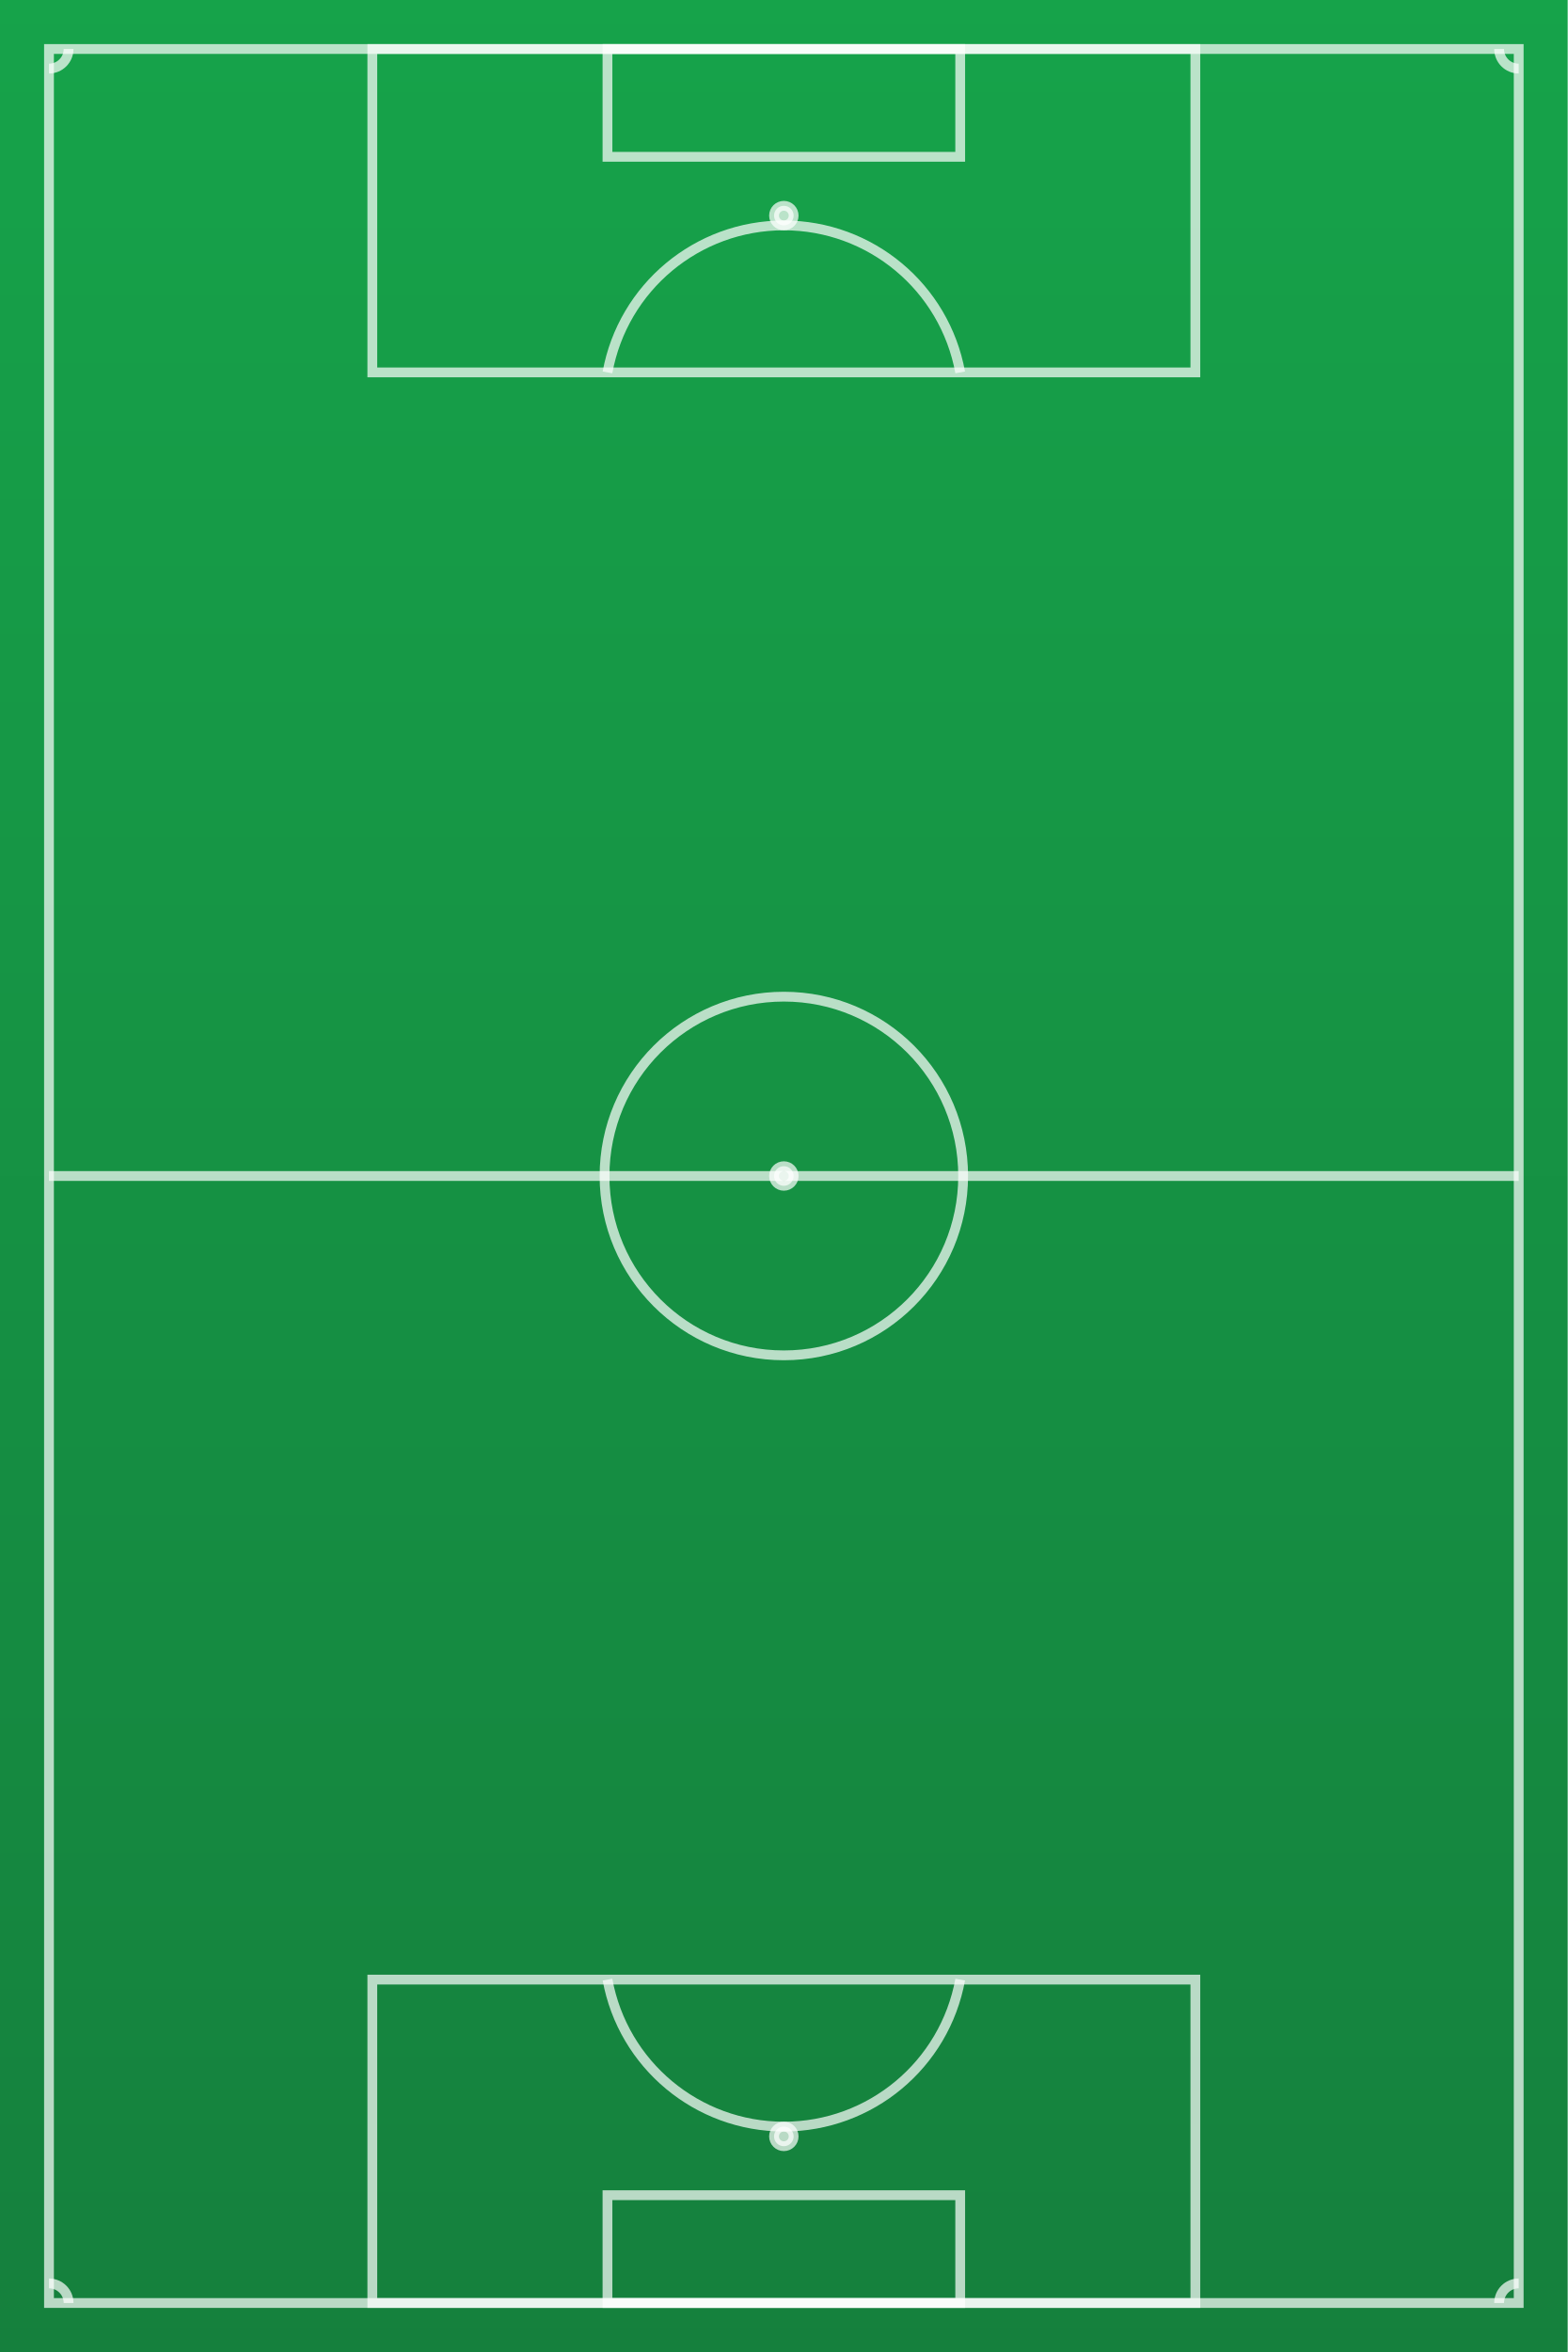
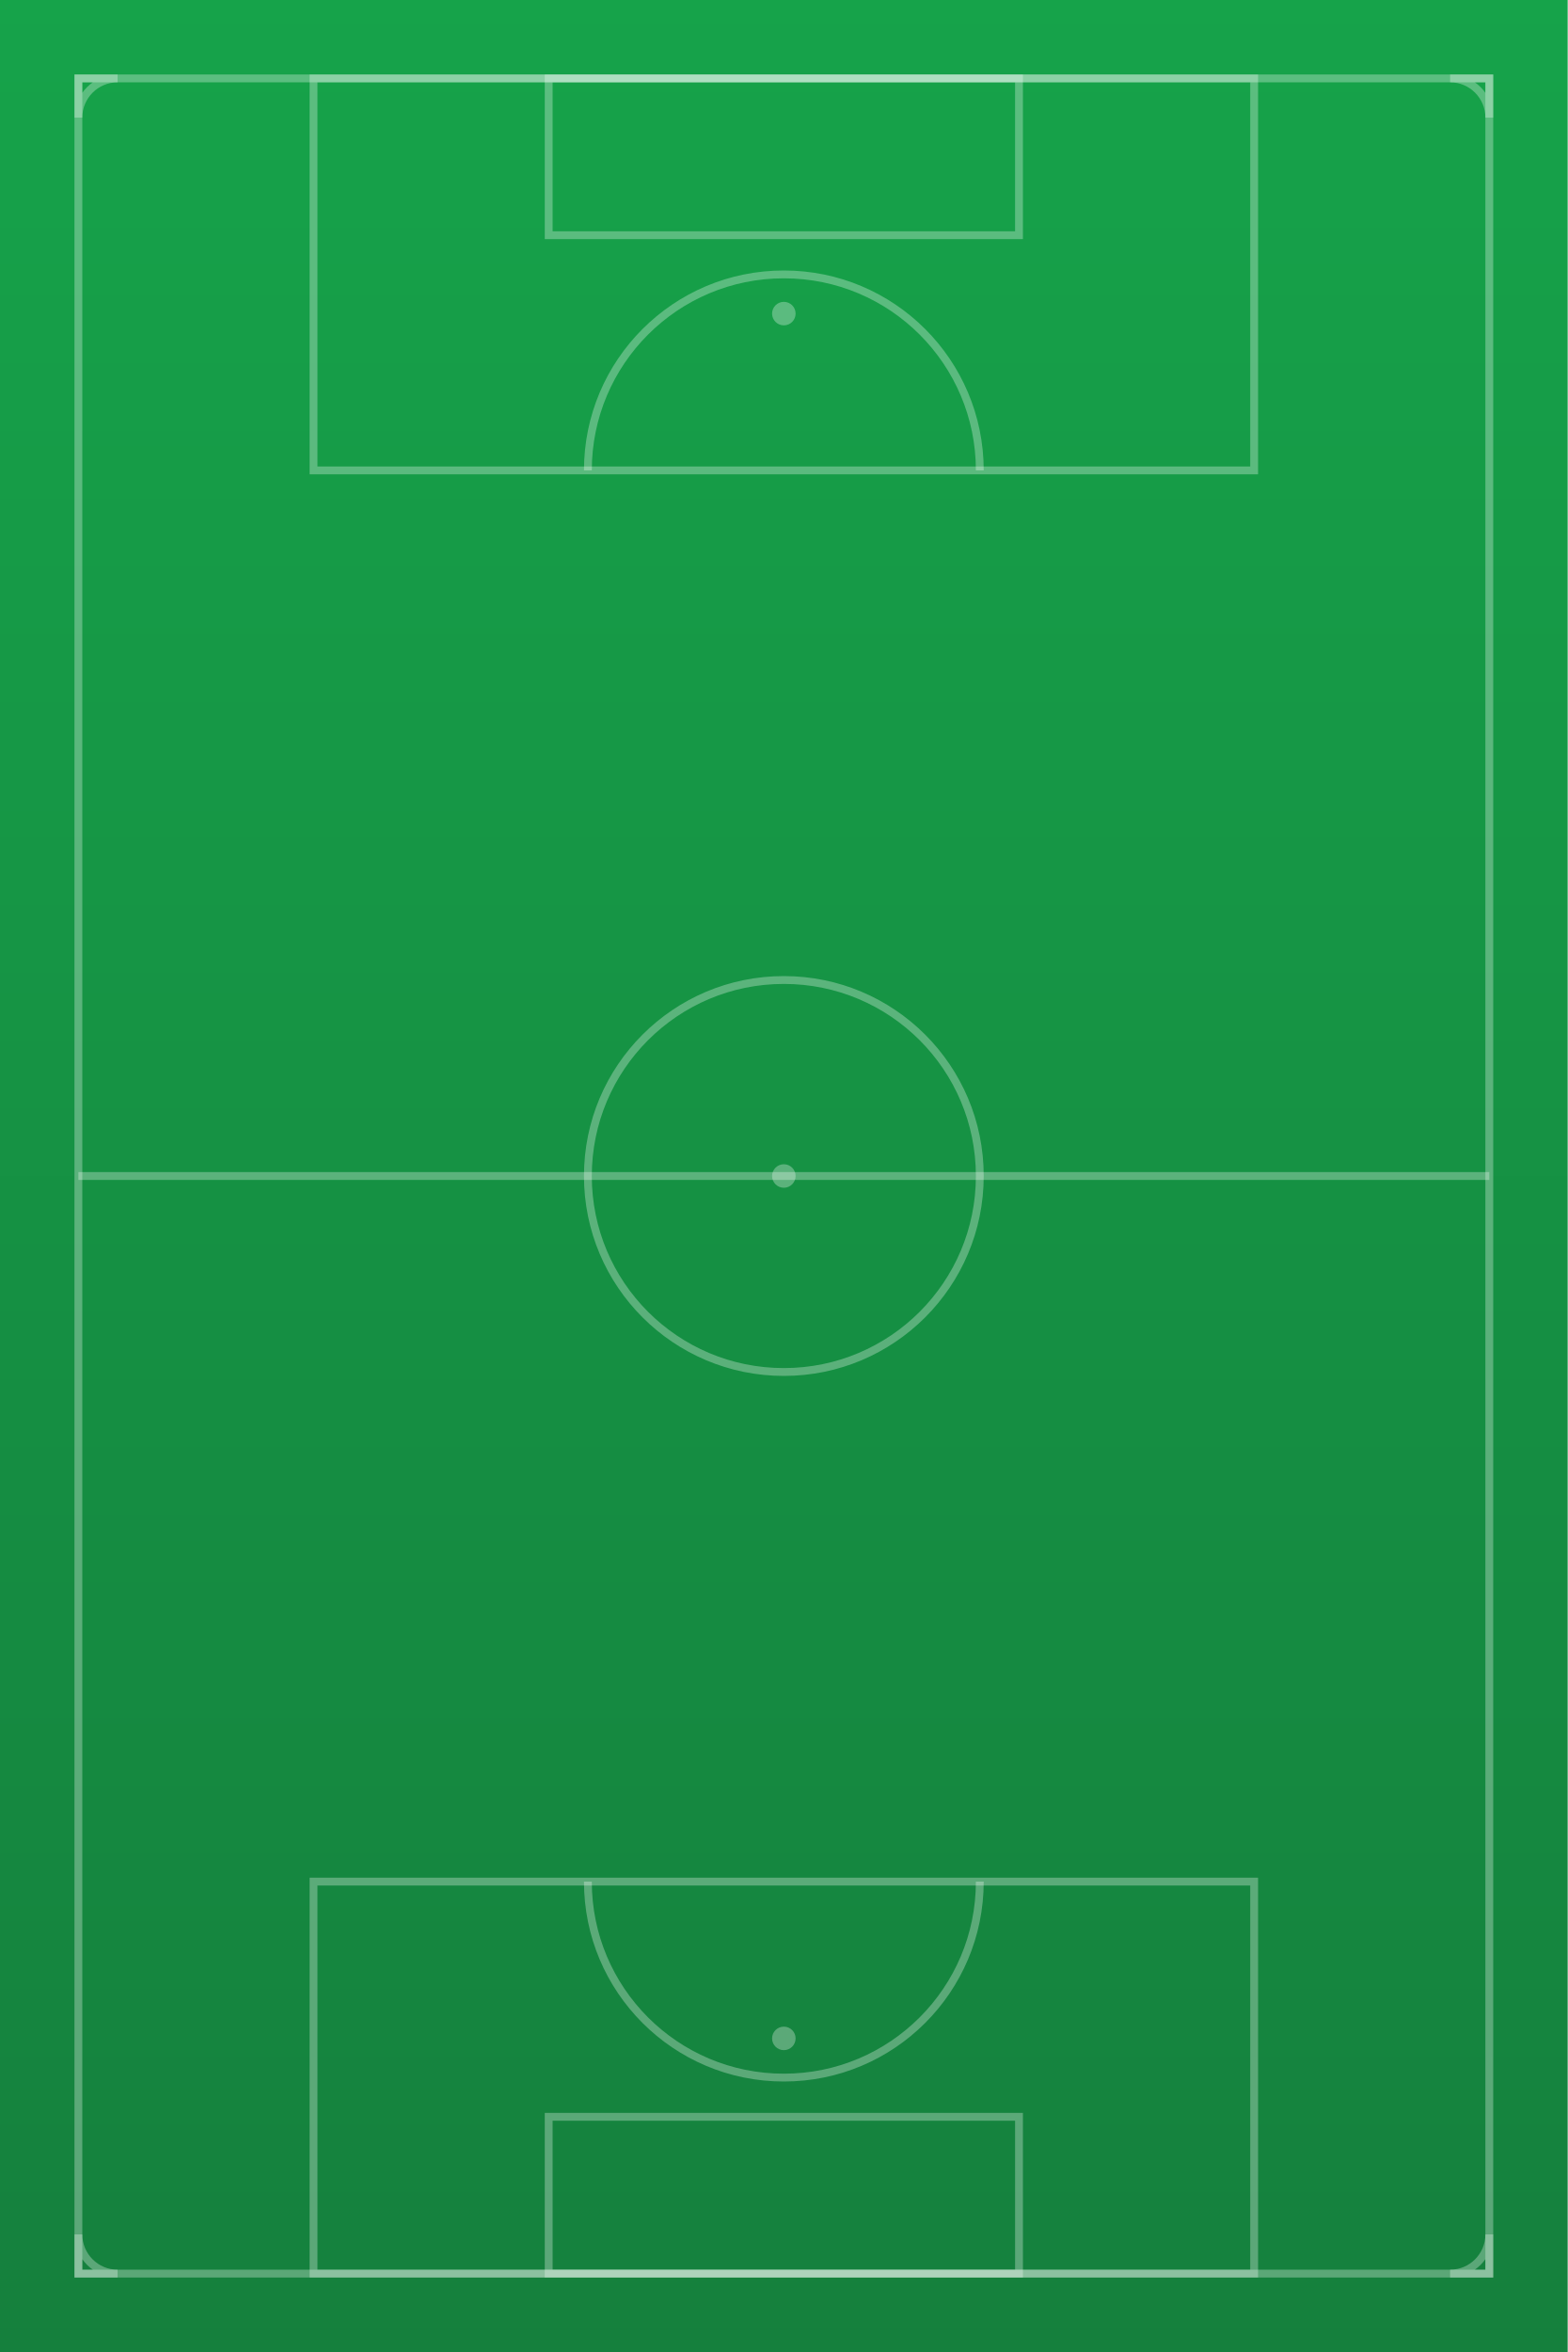
- <svg xmlns="http://www.w3.org/2000/svg" viewBox="0 0 800 1200">
+ <svg xmlns="http://www.w3.org/2000/svg" width="400" height="600" viewBox="0 0 400 600">
  <defs>
    <linearGradient id="pitchGradient" x1="0%" y1="0%" x2="0%" y2="100%">
      <stop offset="0%" style="stop-color:#16a34a;stop-opacity:1" />
      <stop offset="100%" style="stop-color:#15803d;stop-opacity:1" />
    </linearGradient>
-     <filter id="shadow" x="-20%" y="-20%" width="140%" height="140%">
-       <feGaussianBlur in="SourceAlpha" stdDeviation="3" />
-       <feOffset dx="2" dy="2" result="offsetblur" />
-       <feComponentTransfer>
-         <feFuncA type="linear" slope="0.5" />
-       </feComponentTransfer>
-       <feMerge>
-         <feMergeNode />
-         <feMergeNode in="SourceGraphic" />
-       </feMerge>
-     </filter>
  </defs>
-   <rect width="800" height="1200" fill="url(#pitchGradient)" />
-   <g stroke="rgba(255,255,255,0.7)" stroke-width="5" fill="none">
-     <rect x="25" y="25" width="750" height="1150" />
-     <line x1="25" y1="600" x2="775" y2="600" />
-     <circle cx="400" cy="600" r="91.5" />
-     <circle cx="400" cy="600" r="5" fill="rgba(255,255,255,0.7)" />
-     <rect x="190" y="25" width="420" height="165" />
-     <rect x="310" y="25" width="180" height="55" />
-     <circle cx="400" cy="110" r="5" fill="rgba(255,255,255,0.7)" />
-     <path d="M 310 190 A 91.5 91.5 0 0 1 490 190" />
-     <rect x="190" y="1010" width="420" height="165" />
-     <rect x="310" y="1120" width="180" height="55" />
-     <circle cx="400" cy="1090" r="5" fill="rgba(255,255,255,0.7)" />
-     <path d="M 310 1010 A 91.5 91.5 0 0 0 490 1010" />
-     <path d="M 25 35 A 10 10 0 0 0 35 25" />
-     <path d="M 775 35 A 10 10 0 0 1 765 25" />
-     <path d="M 25 1165 A 10 10 0 0 1 35 1175" />
-     <path d="M 775 1165 A 10 10 0 0 0 765 1175" />
-   </g>
+   <rect width="400" height="600" fill="url(#pitchGradient)" />
+   <rect x="20" y="20" width="360" height="560" fill="none" stroke="rgba(255,255,255,0.3)" stroke-width="2" />
+   <line x1="20" y1="300" x2="380" y2="300" stroke="rgba(255,255,255,0.3)" stroke-width="2" />
+   <circle cx="200" cy="300" r="50" fill="none" stroke="rgba(255,255,255,0.3)" stroke-width="2" />
+   <circle cx="200" cy="300" r="3" fill="rgba(255,255,255,0.3)" />
+   <rect x="80" y="20" width="240" height="100" fill="none" stroke="rgba(255,255,255,0.3)" stroke-width="2" />
+   <rect x="140" y="20" width="120" height="40" fill="none" stroke="rgba(255,255,255,0.3)" stroke-width="2" />
+   <circle cx="200" cy="80" r="3" fill="rgba(255,255,255,0.3)" />
+   <path d="M 150 120 A 50 50 0 0 1 250 120" fill="none" stroke="rgba(255,255,255,0.3)" stroke-width="2" />
+   <rect x="80" y="480" width="240" height="100" fill="none" stroke="rgba(255,255,255,0.3)" stroke-width="2" />
+   <rect x="140" y="540" width="120" height="40" fill="none" stroke="rgba(255,255,255,0.3)" stroke-width="2" />
+   <circle cx="200" cy="520" r="3" fill="rgba(255,255,255,0.3)" />
+   <path d="M 150 480 A 50 50 0 0 0 250 480" fill="none" stroke="rgba(255,255,255,0.3)" stroke-width="2" />
+   <path d="M 20 20 H 30 A 10 10 0 0 0 20 30 Z" fill="none" stroke="rgba(255,255,255,0.3)" stroke-width="2" />
+   <path d="M 380 20 H 370 A 10 10 0 0 1 380 30 Z" fill="none" stroke="rgba(255,255,255,0.3)" stroke-width="2" />
+   <path d="M 20 580 H 30 A 10 10 0 0 1 20 570 Z" fill="none" stroke="rgba(255,255,255,0.3)" stroke-width="2" />
+   <path d="M 380 580 H 370 A 10 10 0 0 0 380 570 Z" fill="none" stroke="rgba(255,255,255,0.3)" stroke-width="2" />
</svg>
